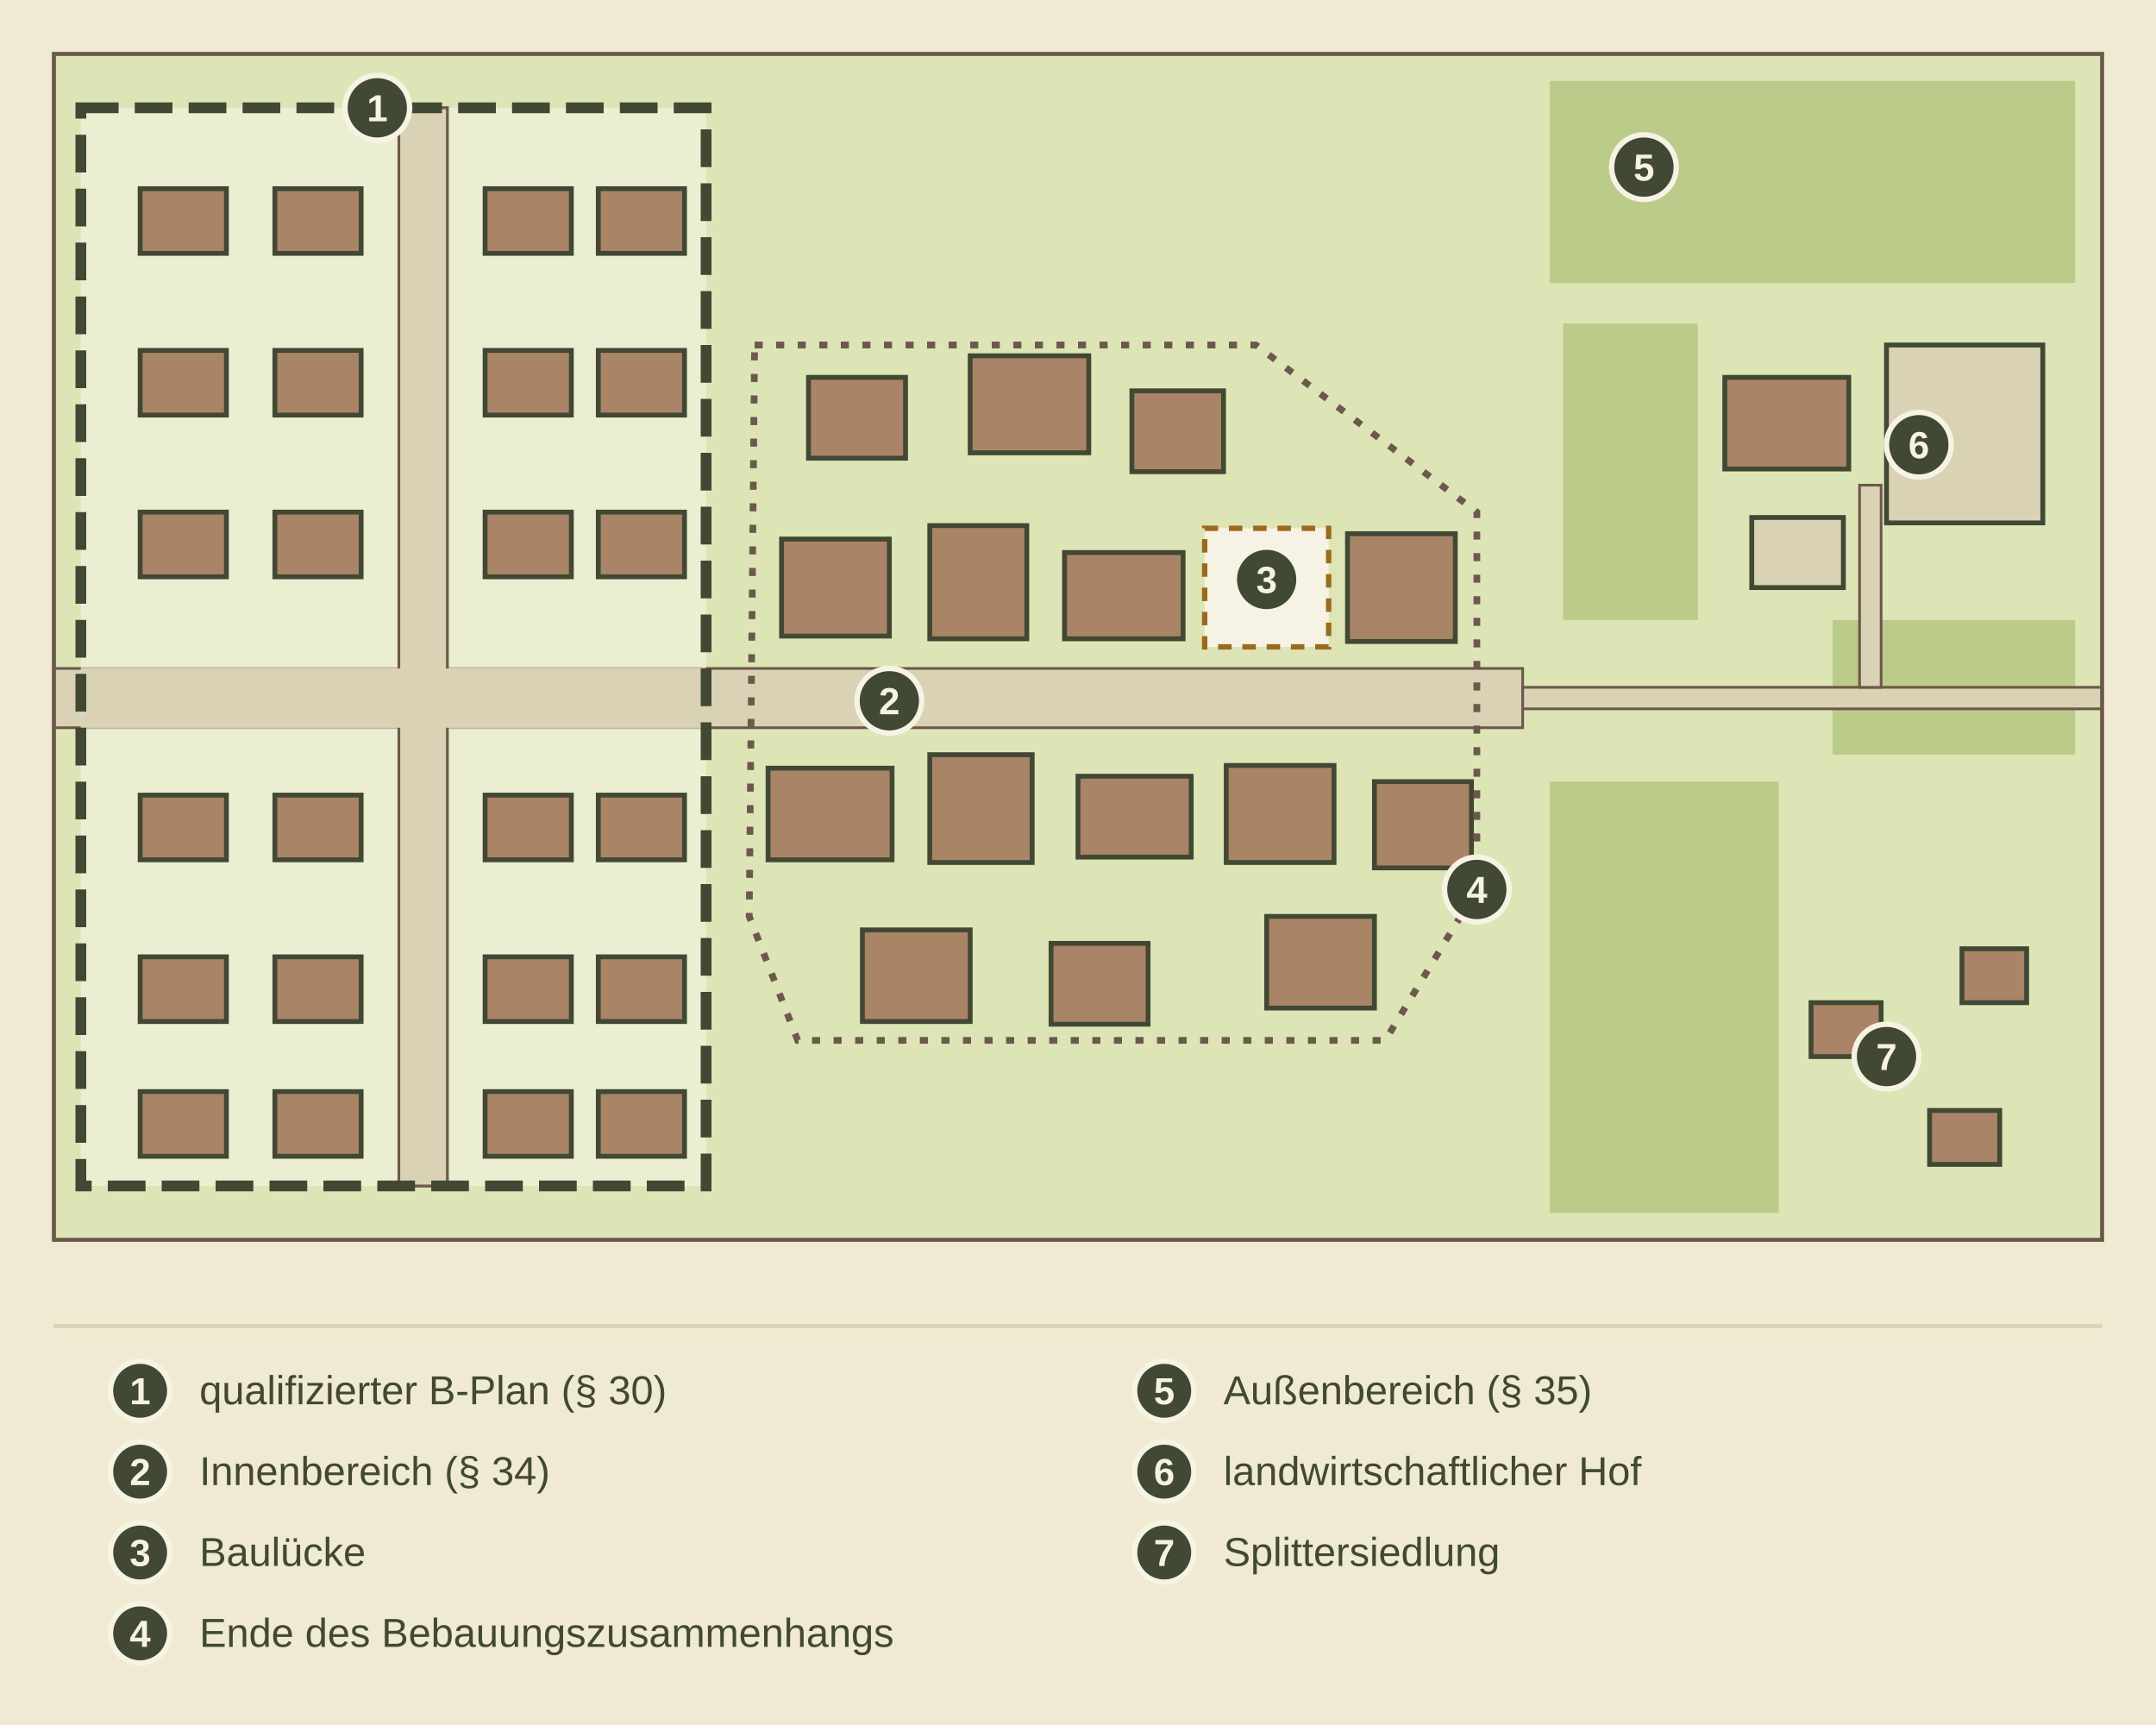
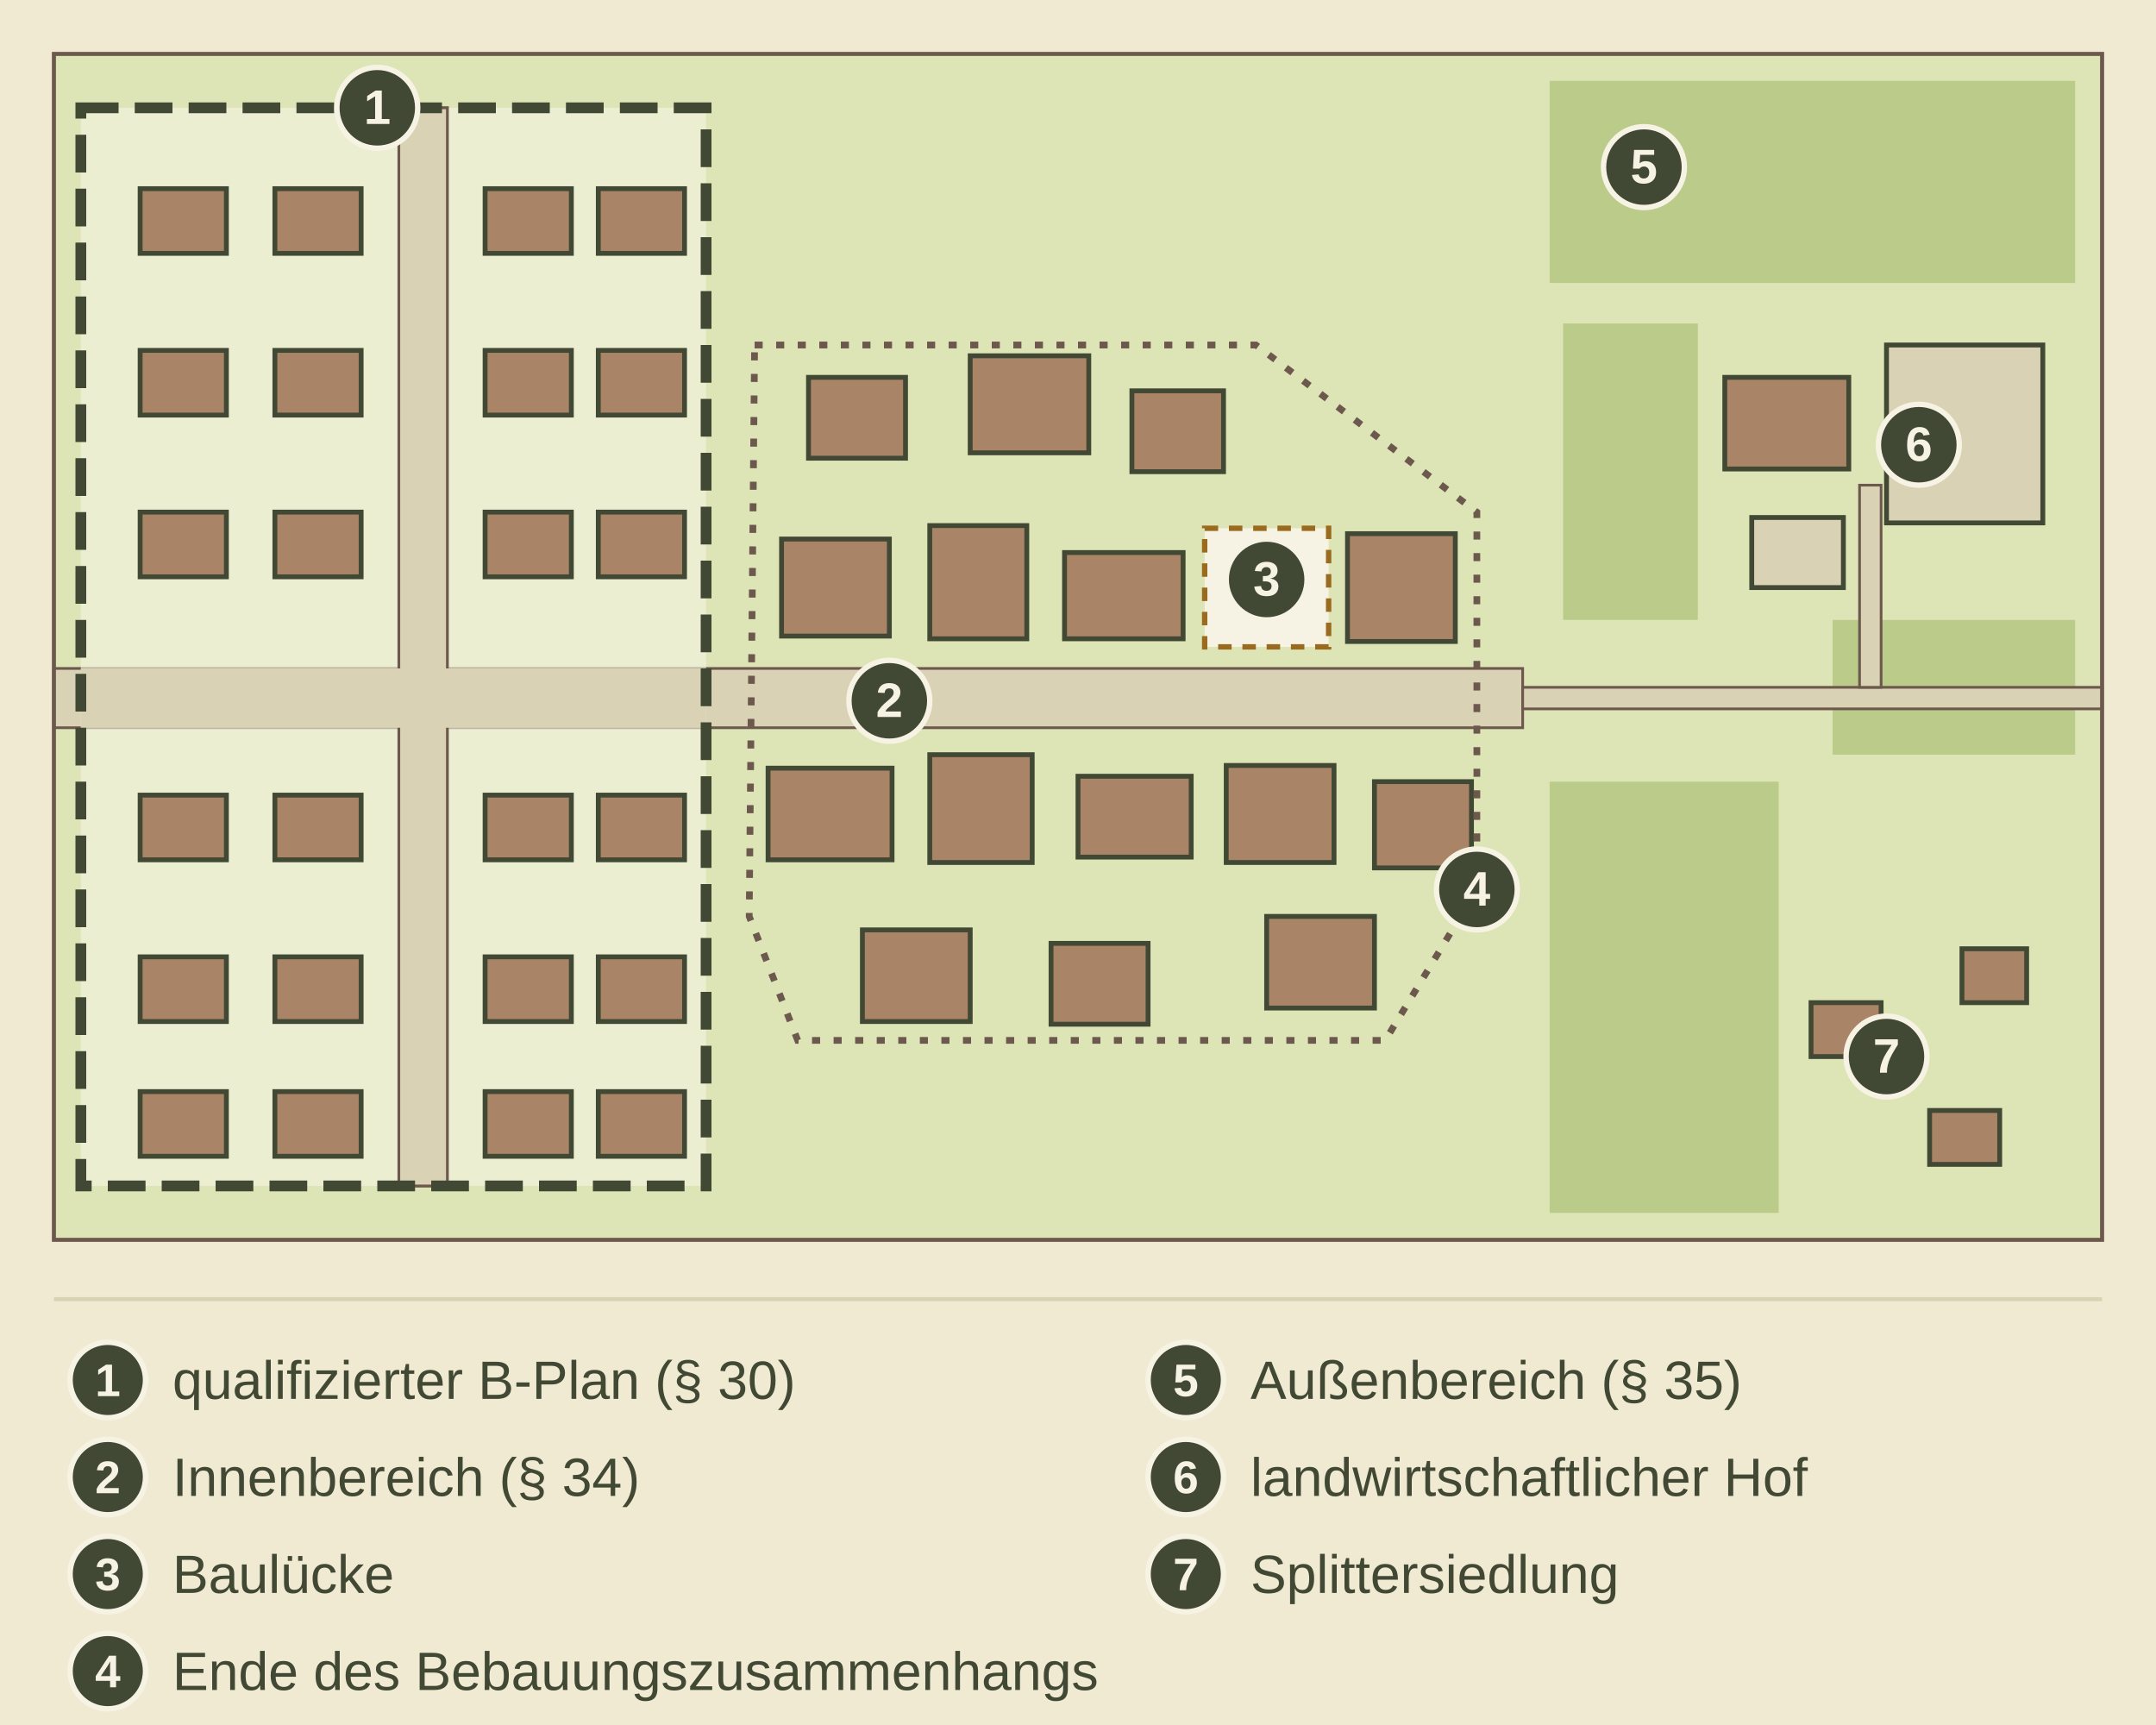
<svg xmlns="http://www.w3.org/2000/svg" viewBox="0 0 800 640" width="800" height="640" font-family="Arial, Helvetica, 'Liberation Sans', sans-serif">
  <rect x="0" y="0" width="800" height="640" fill="#f0ead2" />
  <rect x="20" y="20" width="760" height="440" fill="#dde5b6" />
  <rect x="575" y="30" width="195" height="75" fill="#adc178" opacity="0.7" />
  <rect x="575" y="290" width="85" height="160" fill="#adc178" opacity="0.7" />
  <rect x="680" y="230" width="90" height="50" fill="#adc178" opacity="0.7" />
  <rect x="580" y="120" width="50" height="110" fill="#adc178" opacity="0.7" />
  <rect x="20" y="248" width="545" height="22" fill="#d9d2b4" stroke="#6c584c" stroke-width="1" />
  <rect x="565" y="255" width="215" height="8" fill="#d9d2b4" stroke="#6c584c" stroke-width="1" />
  <rect x="148" y="40" width="18" height="400" fill="#d9d2b4" stroke="#6c584c" stroke-width="1" />
  <rect x="690" y="180" width="8" height="75" fill="#d9d2b4" stroke="#6c584c" stroke-width="1" />
  <rect x="30" y="40" width="232" height="400" fill="#f7f3e4" opacity="0.6" />
  <rect x="148" y="40" width="18" height="400" fill="#d9d2b4" stroke="#6c584c" stroke-width="1" />
  <rect x="30" y="248" width="232" height="22" fill="#d9d2b4" />
  <rect x="52" y="70" width="32" height="24" fill="#a98467" stroke="#414833" stroke-width="1.8" />
  <rect x="102" y="70" width="32" height="24" fill="#a98467" stroke="#414833" stroke-width="1.8" />
  <rect x="180" y="70" width="32" height="24" fill="#a98467" stroke="#414833" stroke-width="1.8" />
  <rect x="222" y="70" width="32" height="24" fill="#a98467" stroke="#414833" stroke-width="1.8" />
  <rect x="52" y="130" width="32" height="24" fill="#a98467" stroke="#414833" stroke-width="1.8" />
  <rect x="102" y="130" width="32" height="24" fill="#a98467" stroke="#414833" stroke-width="1.8" />
  <rect x="180" y="130" width="32" height="24" fill="#a98467" stroke="#414833" stroke-width="1.8" />
  <rect x="222" y="130" width="32" height="24" fill="#a98467" stroke="#414833" stroke-width="1.8" />
  <rect x="52" y="190" width="32" height="24" fill="#a98467" stroke="#414833" stroke-width="1.8" />
  <rect x="102" y="190" width="32" height="24" fill="#a98467" stroke="#414833" stroke-width="1.8" />
  <rect x="180" y="190" width="32" height="24" fill="#a98467" stroke="#414833" stroke-width="1.8" />
  <rect x="222" y="190" width="32" height="24" fill="#a98467" stroke="#414833" stroke-width="1.8" />
  <rect x="52" y="295" width="32" height="24" fill="#a98467" stroke="#414833" stroke-width="1.8" />
  <rect x="102" y="295" width="32" height="24" fill="#a98467" stroke="#414833" stroke-width="1.8" />
  <rect x="180" y="295" width="32" height="24" fill="#a98467" stroke="#414833" stroke-width="1.8" />
  <rect x="222" y="295" width="32" height="24" fill="#a98467" stroke="#414833" stroke-width="1.8" />
  <rect x="52" y="355" width="32" height="24" fill="#a98467" stroke="#414833" stroke-width="1.8" />
  <rect x="102" y="355" width="32" height="24" fill="#a98467" stroke="#414833" stroke-width="1.8" />
  <rect x="180" y="355" width="32" height="24" fill="#a98467" stroke="#414833" stroke-width="1.8" />
  <rect x="222" y="355" width="32" height="24" fill="#a98467" stroke="#414833" stroke-width="1.8" />
  <rect x="52" y="405" width="32" height="24" fill="#a98467" stroke="#414833" stroke-width="1.8" />
  <rect x="102" y="405" width="32" height="24" fill="#a98467" stroke="#414833" stroke-width="1.8" />
  <rect x="180" y="405" width="32" height="24" fill="#a98467" stroke="#414833" stroke-width="1.8" />
  <rect x="222" y="405" width="32" height="24" fill="#a98467" stroke="#414833" stroke-width="1.8" />
  <rect x="30" y="40" width="232" height="400" fill="none" stroke="#414833" stroke-width="4" stroke-dasharray="14 6" />
  <rect x="290" y="200" width="40" height="36" fill="#a98467" stroke="#414833" stroke-width="1.8" />
  <rect x="345" y="195" width="36" height="42" fill="#a98467" stroke="#414833" stroke-width="1.8" />
  <rect x="395" y="205" width="44" height="32" fill="#a98467" stroke="#414833" stroke-width="1.8" />
  <rect x="500" y="198" width="40" height="40" fill="#a98467" stroke="#414833" stroke-width="1.8" />
  <rect x="285" y="285" width="46" height="34" fill="#a98467" stroke="#414833" stroke-width="1.8" />
  <rect x="345" y="280" width="38" height="40" fill="#a98467" stroke="#414833" stroke-width="1.8" />
  <rect x="400" y="288" width="42" height="30" fill="#a98467" stroke="#414833" stroke-width="1.8" />
  <rect x="455" y="284" width="40" height="36" fill="#a98467" stroke="#414833" stroke-width="1.8" />
  <rect x="510" y="290" width="36" height="32" fill="#a98467" stroke="#414833" stroke-width="1.8" />
  <rect x="300" y="140" width="36" height="30" fill="#a98467" stroke="#414833" stroke-width="1.8" />
  <rect x="360" y="132" width="44" height="36" fill="#a98467" stroke="#414833" stroke-width="1.8" />
  <rect x="420" y="145" width="34" height="30" fill="#a98467" stroke="#414833" stroke-width="1.8" />
  <rect x="320" y="345" width="40" height="34" fill="#a98467" stroke="#414833" stroke-width="1.8" />
  <rect x="390" y="350" width="36" height="30" fill="#a98467" stroke="#414833" stroke-width="1.8" />
  <rect x="470" y="340" width="40" height="34" fill="#a98467" stroke="#414833" stroke-width="1.8" />
  <rect x="447" y="196" width="46" height="44" fill="#f7f3e4" stroke="#9a6b1f" stroke-width="2" stroke-dasharray="5 4" />
  <path d="M 280 128 L 466 128 L 548 190 L 548 330 L 514 386 L 296 386 L 278 340 Z" fill="none" stroke="#6c584c" stroke-width="2.5" stroke-dasharray="3 5" />
  <rect x="640" y="140" width="46" height="34" fill="#a98467" stroke="#414833" stroke-width="1.8" />
  <rect x="700" y="128" width="58" height="66" fill="#d9d2b4" stroke="#414833" stroke-width="1.8" />
  <rect x="650" y="192" width="34" height="26" fill="#d9d2b4" stroke="#414833" stroke-width="1.8" />
  <rect x="672" y="372" width="26" height="20" fill="#a98467" stroke="#414833" stroke-width="1.8" />
  <rect x="728" y="352" width="24" height="20" fill="#a98467" stroke="#414833" stroke-width="1.8" />
  <rect x="716" y="412" width="26" height="20" fill="#a98467" stroke="#414833" stroke-width="1.8" />
  <rect x="20" y="20" width="760" height="440" fill="none" stroke="#6c584c" stroke-width="1.5" />
-   <circle cx="140" cy="40" r="12" fill="#414833" stroke="#f7f3e4" stroke-width="2" />
-   <text x="140" y="45" font-size="14" text-anchor="middle" font-weight="bold" fill="#f7f3e4">1</text>
-   <circle cx="330" cy="260" r="12" fill="#414833" stroke="#f7f3e4" stroke-width="2" />
-   <text x="330" y="265" font-size="14" text-anchor="middle" font-weight="bold" fill="#f7f3e4">2</text>
-   <circle cx="470" cy="215" r="12" fill="#414833" stroke="#f7f3e4" stroke-width="2" />
-   <text x="470" y="220" font-size="14" text-anchor="middle" font-weight="bold" fill="#f7f3e4">3</text>
-   <circle cx="548" cy="330" r="12" fill="#414833" stroke="#f7f3e4" stroke-width="2" />
-   <text x="548" y="335" font-size="14" text-anchor="middle" font-weight="bold" fill="#f7f3e4">4</text>
-   <circle cx="610" cy="62" r="12" fill="#414833" stroke="#f7f3e4" stroke-width="2" />
-   <text x="610" y="67" font-size="14" text-anchor="middle" font-weight="bold" fill="#f7f3e4">5</text>
-   <circle cx="712" cy="165" r="12" fill="#414833" stroke="#f7f3e4" stroke-width="2" />
-   <text x="712" y="170" font-size="14" text-anchor="middle" font-weight="bold" fill="#f7f3e4">6</text>
-   <circle cx="700" cy="392" r="12" fill="#414833" stroke="#f7f3e4" stroke-width="2" />
-   <text x="700" y="397" font-size="14" text-anchor="middle" font-weight="bold" fill="#f7f3e4">7</text>
-   <line x1="20" y1="492" x2="780" y2="492" stroke="#d9d2b4" stroke-width="1.5" />
-   <circle cx="52" cy="516" r="11" fill="#414833" stroke="#f7f3e4" stroke-width="2" />
-   <text x="52" y="521" font-size="14" text-anchor="middle" font-weight="bold" fill="#f7f3e4">1</text>
-   <text x="74" y="521" font-size="15" text-anchor="start" font-weight="normal" fill="#414833">qualifizierter B-Plan (§ 30)</text>
-   <circle cx="52" cy="546" r="11" fill="#414833" stroke="#f7f3e4" stroke-width="2" />
-   <text x="52" y="551" font-size="14" text-anchor="middle" font-weight="bold" fill="#f7f3e4">2</text>
-   <text x="74" y="551" font-size="15" text-anchor="start" font-weight="normal" fill="#414833">Innenbereich (§ 34)</text>
-   <circle cx="52" cy="576" r="11" fill="#414833" stroke="#f7f3e4" stroke-width="2" />
-   <text x="52" y="581" font-size="14" text-anchor="middle" font-weight="bold" fill="#f7f3e4">3</text>
-   <text x="74" y="581" font-size="15" text-anchor="start" font-weight="normal" fill="#414833">Baulücke</text>
-   <circle cx="52" cy="606" r="11" fill="#414833" stroke="#f7f3e4" stroke-width="2" />
-   <text x="52" y="611" font-size="14" text-anchor="middle" font-weight="bold" fill="#f7f3e4">4</text>
-   <text x="74" y="611" font-size="15" text-anchor="start" font-weight="normal" fill="#414833">Ende des Bebauungszusammenhangs</text>
-   <circle cx="432" cy="516" r="11" fill="#414833" stroke="#f7f3e4" stroke-width="2" />
-   <text x="432" y="521" font-size="14" text-anchor="middle" font-weight="bold" fill="#f7f3e4">5</text>
-   <text x="454" y="521" font-size="15" text-anchor="start" font-weight="normal" fill="#414833">Außenbereich (§ 35)</text>
-   <circle cx="432" cy="546" r="11" fill="#414833" stroke="#f7f3e4" stroke-width="2" />
-   <text x="432" y="551" font-size="14" text-anchor="middle" font-weight="bold" fill="#f7f3e4">6</text>
-   <text x="454" y="551" font-size="15" text-anchor="start" font-weight="normal" fill="#414833">landwirtschaftlicher Hof</text>
-   <circle cx="432" cy="576" r="11" fill="#414833" stroke="#f7f3e4" stroke-width="2" />
-   <text x="432" y="581" font-size="14" text-anchor="middle" font-weight="bold" fill="#f7f3e4">7</text>
-   <text x="454" y="581" font-size="15" text-anchor="start" font-weight="normal" fill="#414833">Splittersiedlung</text>
+   <circle cx="140" cy="40" r="15" fill="#414833" stroke="#f7f3e4" stroke-width="2" />
+   <text x="140" y="46" font-size="18" text-anchor="middle" font-weight="bold" fill="#f7f3e4">1</text>
+   <circle cx="330" cy="260" r="15" fill="#414833" stroke="#f7f3e4" stroke-width="2" />
+   <text x="330" y="266" font-size="18" text-anchor="middle" font-weight="bold" fill="#f7f3e4">2</text>
+   <circle cx="470" cy="215" r="15" fill="#414833" stroke="#f7f3e4" stroke-width="2" />
+   <text x="470" y="221" font-size="18" text-anchor="middle" font-weight="bold" fill="#f7f3e4">3</text>
+   <circle cx="548" cy="330" r="15" fill="#414833" stroke="#f7f3e4" stroke-width="2" />
+   <text x="548" y="336" font-size="18" text-anchor="middle" font-weight="bold" fill="#f7f3e4">4</text>
+   <circle cx="610" cy="62" r="15" fill="#414833" stroke="#f7f3e4" stroke-width="2" />
+   <text x="610" y="68" font-size="18" text-anchor="middle" font-weight="bold" fill="#f7f3e4">5</text>
+   <circle cx="712" cy="165" r="15" fill="#414833" stroke="#f7f3e4" stroke-width="2" />
+   <text x="712" y="171" font-size="18" text-anchor="middle" font-weight="bold" fill="#f7f3e4">6</text>
+   <circle cx="700" cy="392" r="15" fill="#414833" stroke="#f7f3e4" stroke-width="2" />
+   <text x="700" y="398" font-size="18" text-anchor="middle" font-weight="bold" fill="#f7f3e4">7</text>
+   <line x1="20" y1="482" x2="780" y2="482" stroke="#d9d2b4" stroke-width="1.5" />
+   <circle cx="40" cy="512" r="14" fill="#414833" stroke="#f7f3e4" stroke-width="2" />
+   <text x="40" y="518" font-size="17" text-anchor="middle" font-weight="bold" fill="#f7f3e4">1</text>
+   <text x="64" y="519" font-size="20" text-anchor="start" font-weight="normal" fill="#414833">qualifizierter B-Plan (§ 30)</text>
+   <circle cx="40" cy="548" r="14" fill="#414833" stroke="#f7f3e4" stroke-width="2" />
+   <text x="40" y="554" font-size="17" text-anchor="middle" font-weight="bold" fill="#f7f3e4">2</text>
+   <text x="64" y="555" font-size="20" text-anchor="start" font-weight="normal" fill="#414833">Innenbereich (§ 34)</text>
+   <circle cx="40" cy="584" r="14" fill="#414833" stroke="#f7f3e4" stroke-width="2" />
+   <text x="40" y="590" font-size="17" text-anchor="middle" font-weight="bold" fill="#f7f3e4">3</text>
+   <text x="64" y="591" font-size="20" text-anchor="start" font-weight="normal" fill="#414833">Baulücke</text>
+   <circle cx="40" cy="620" r="14" fill="#414833" stroke="#f7f3e4" stroke-width="2" />
+   <text x="40" y="626" font-size="17" text-anchor="middle" font-weight="bold" fill="#f7f3e4">4</text>
+   <text x="64" y="627" font-size="20" text-anchor="start" font-weight="normal" fill="#414833">Ende des Bebauungszusammenhangs</text>
+   <circle cx="440" cy="512" r="14" fill="#414833" stroke="#f7f3e4" stroke-width="2" />
+   <text x="440" y="518" font-size="17" text-anchor="middle" font-weight="bold" fill="#f7f3e4">5</text>
+   <text x="464" y="519" font-size="20" text-anchor="start" font-weight="normal" fill="#414833">Außenbereich (§ 35)</text>
+   <circle cx="440" cy="548" r="14" fill="#414833" stroke="#f7f3e4" stroke-width="2" />
+   <text x="440" y="554" font-size="17" text-anchor="middle" font-weight="bold" fill="#f7f3e4">6</text>
+   <text x="464" y="555" font-size="20" text-anchor="start" font-weight="normal" fill="#414833">landwirtschaftlicher Hof</text>
+   <circle cx="440" cy="584" r="14" fill="#414833" stroke="#f7f3e4" stroke-width="2" />
+   <text x="440" y="590" font-size="17" text-anchor="middle" font-weight="bold" fill="#f7f3e4">7</text>
+   <text x="464" y="591" font-size="20" text-anchor="start" font-weight="normal" fill="#414833">Splittersiedlung</text>
</svg>
